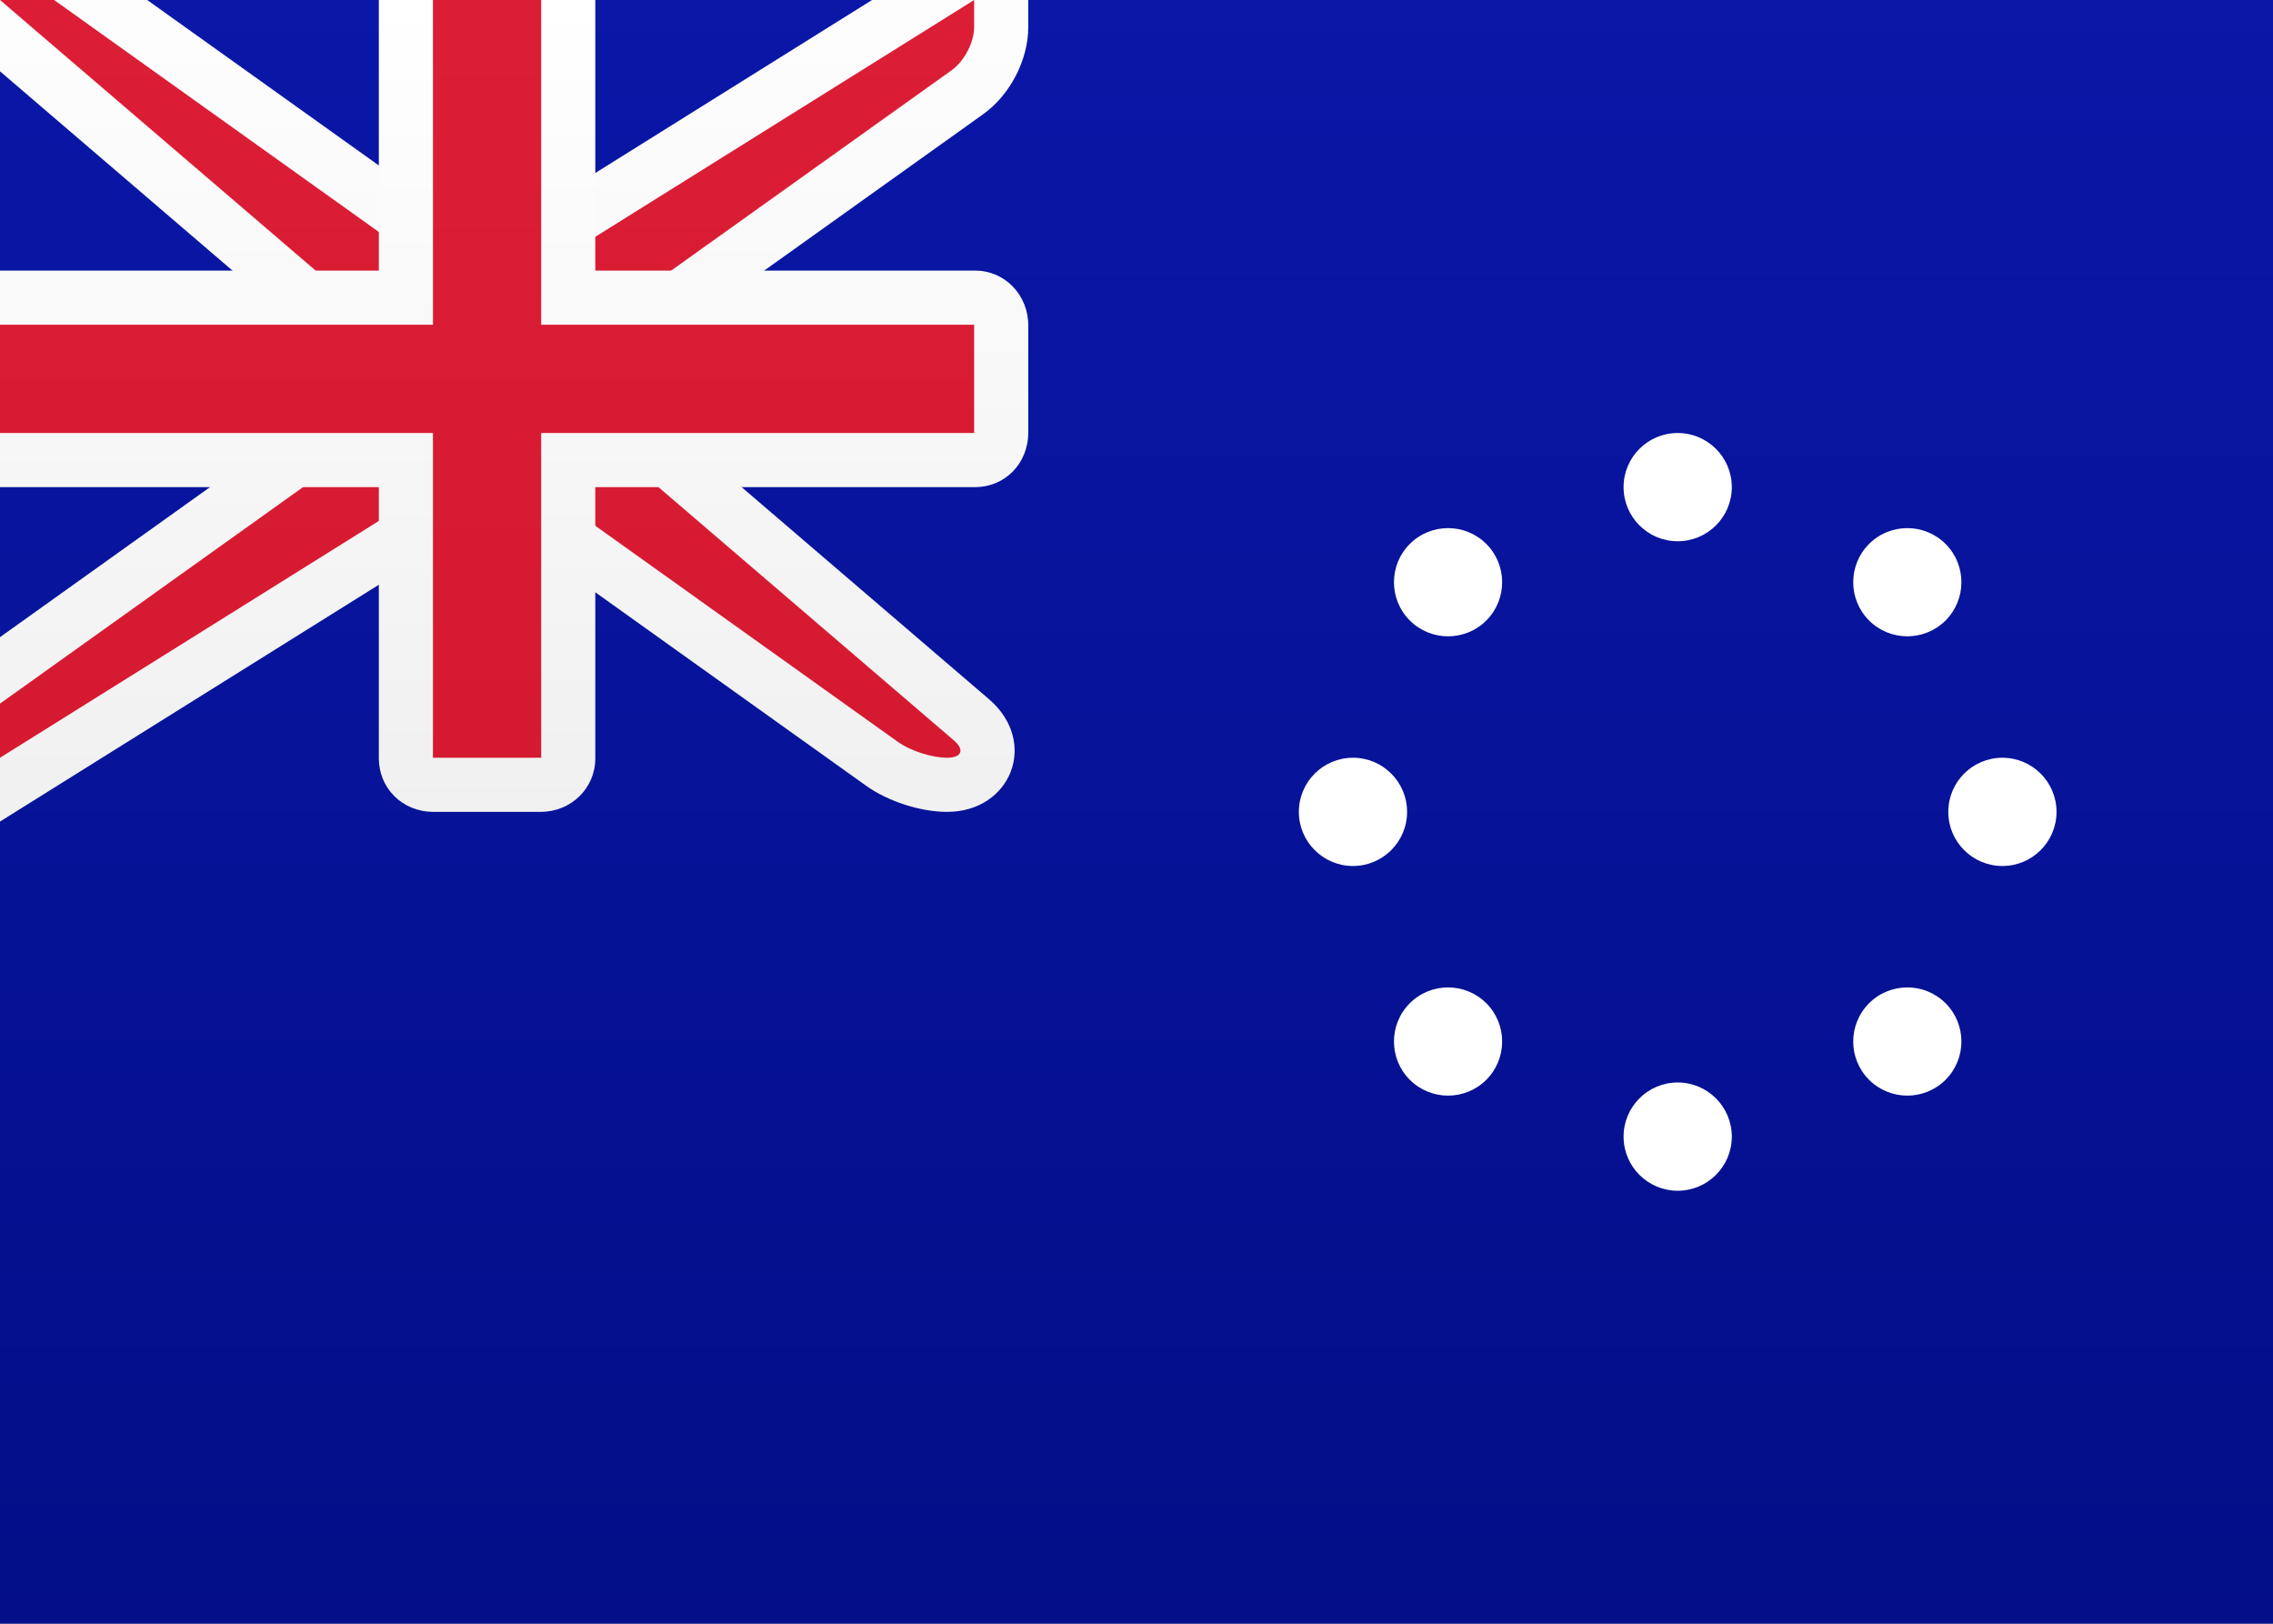
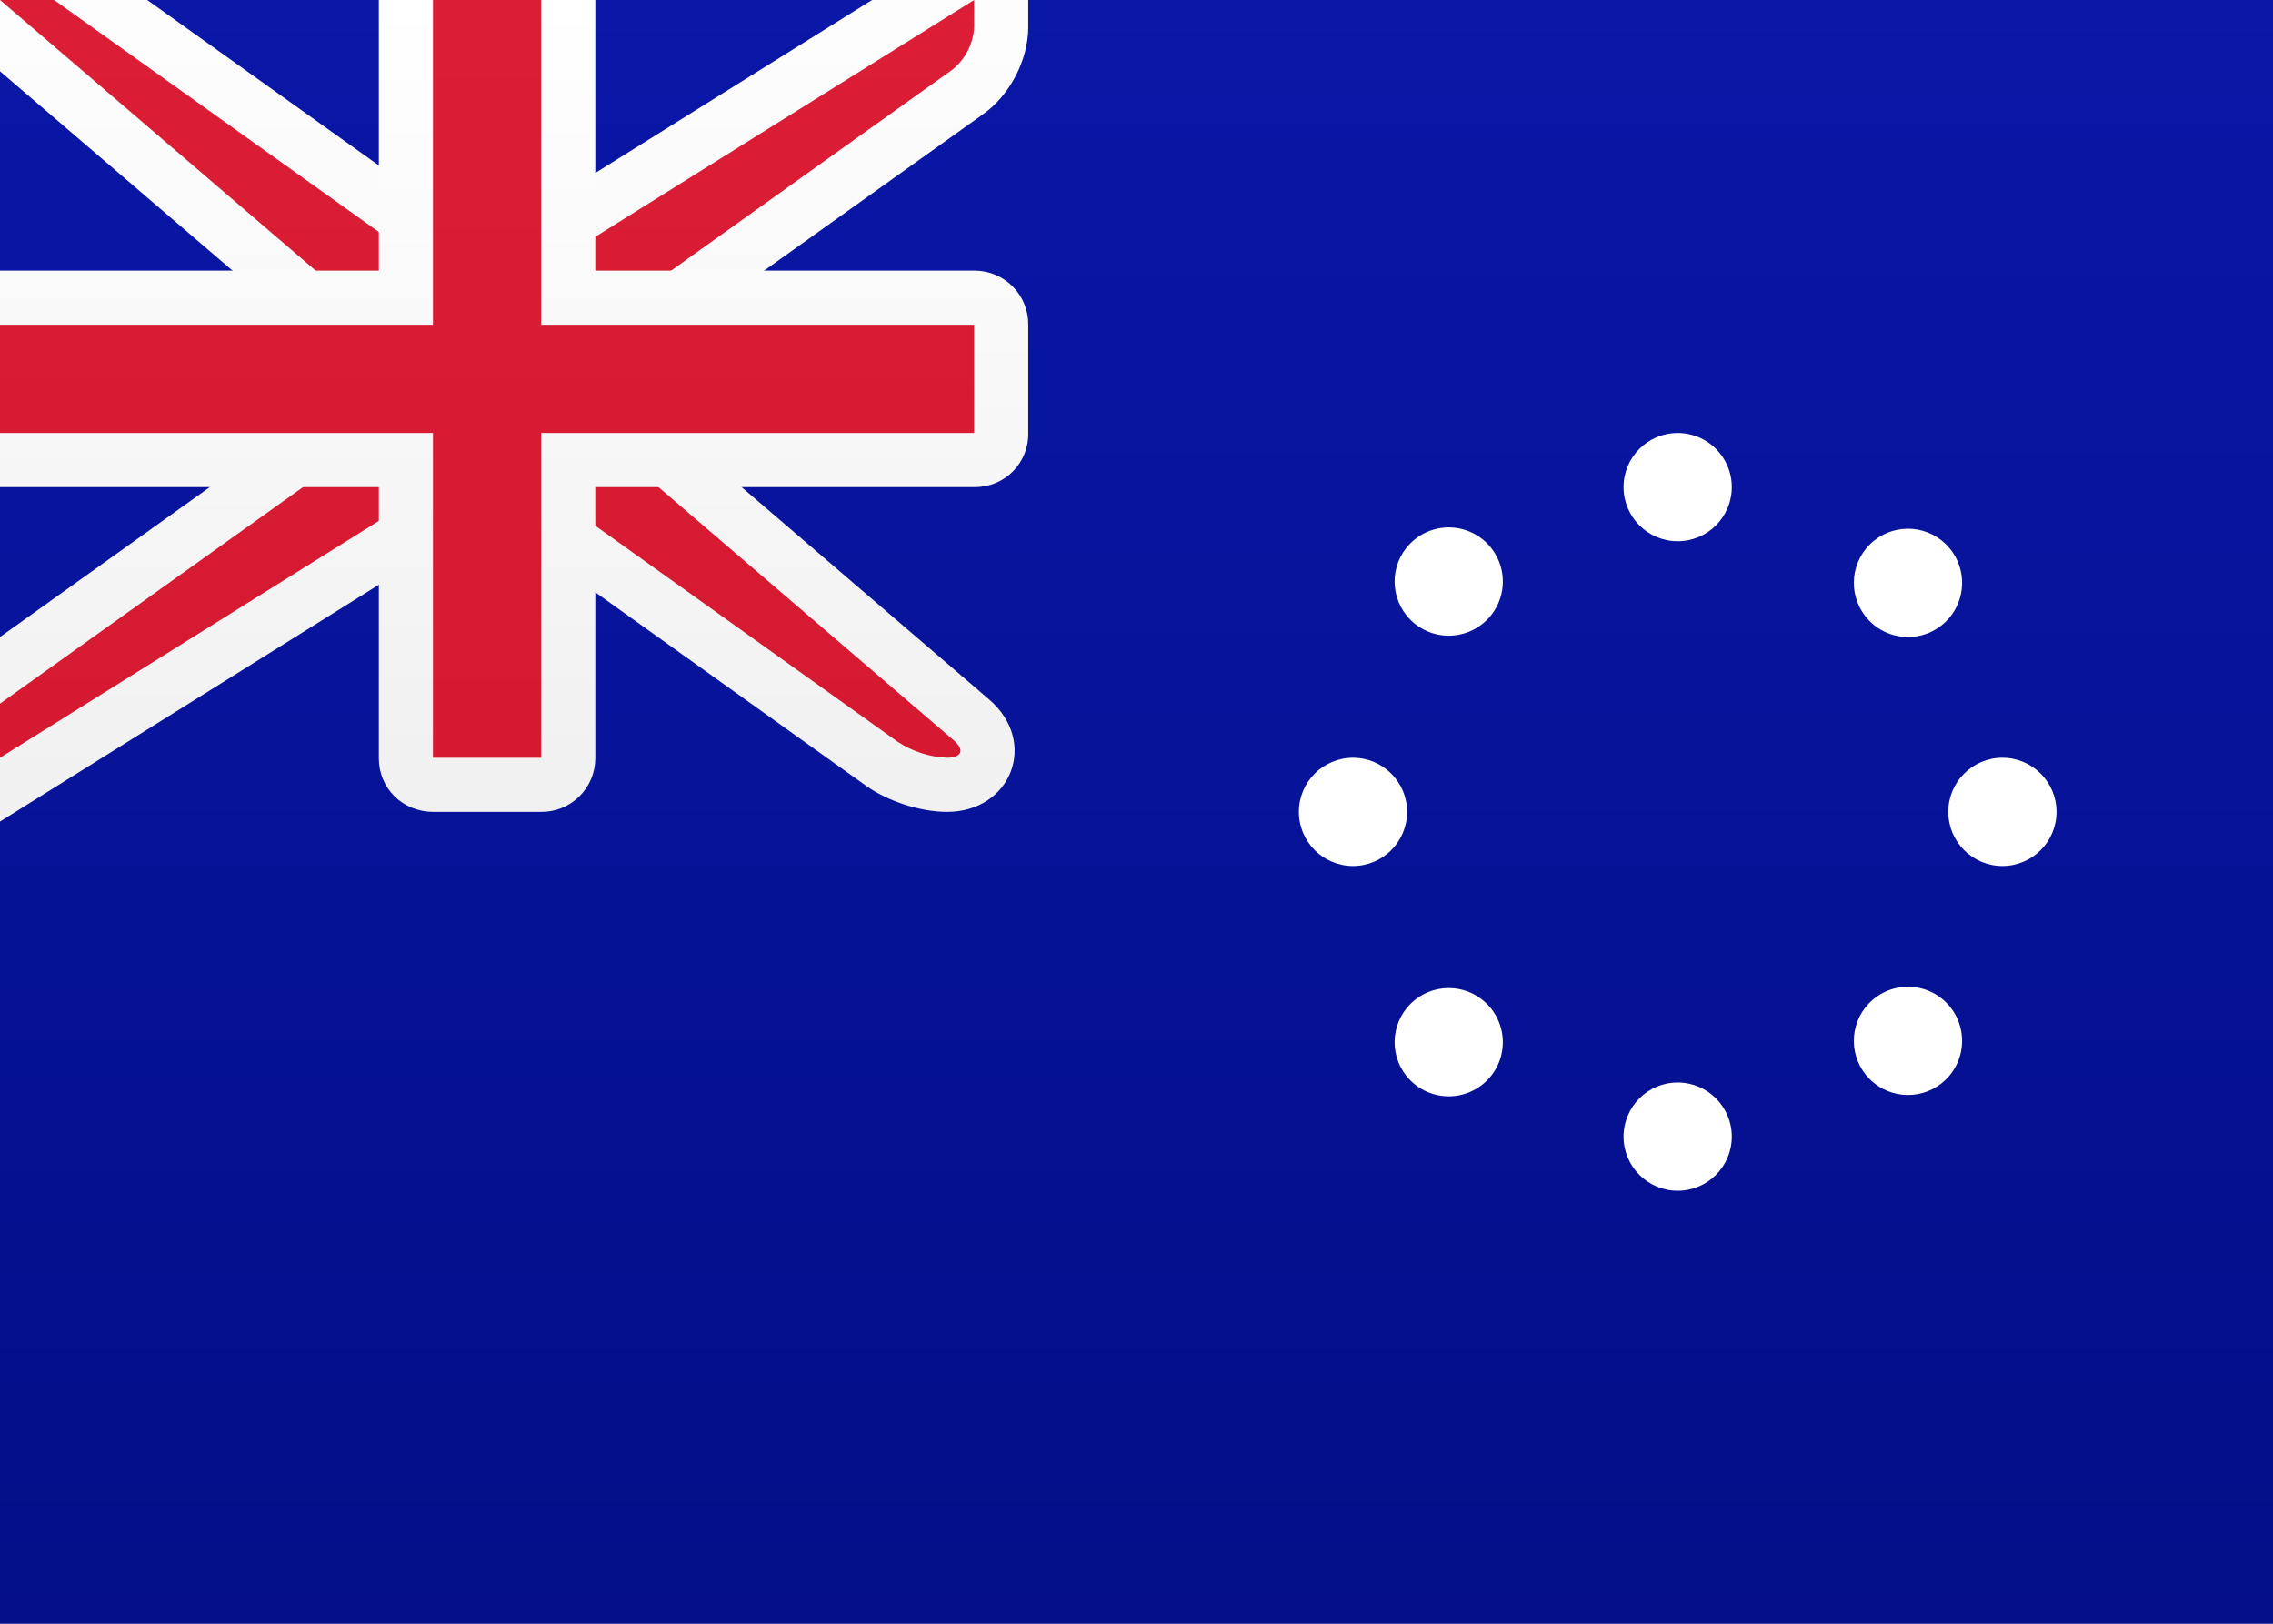
- <svg xmlns="http://www.w3.org/2000/svg" id="item" width="21px" height="15px" viewBox="0 0 21 15" version="1.1">
+ <svg xmlns="http://www.w3.org/2000/svg" width="21" height="15" viewBox="0 0 21 15">
  <defs>
-     <linearGradient x1="50%" y1="0%" x2="50%" y2="100%" id="linearGradient-1">
-       <stop stop-color="#FFFFFF" offset="0%" />
+     <linearGradient x1="50%" y1="0%" x2="50%" y2="100%" id="a">
+       <stop stop-color="#FFF" offset="0%" />
      <stop stop-color="#F0F0F0" offset="100%" />
    </linearGradient>
-     <linearGradient x1="50%" y1="0%" x2="50%" y2="100%" id="linearGradient-2">
+     <linearGradient x1="50%" y1="0%" x2="50%" y2="100%" id="b">
      <stop stop-color="#0A17A7" offset="0%" />
      <stop stop-color="#030E88" offset="100%" />
    </linearGradient>
-     <linearGradient x1="50%" y1="0%" x2="50%" y2="100%" id="linearGradient-3">
+     <linearGradient x1="50%" y1="0%" x2="50%" y2="100%" id="c">
      <stop stop-color="#DB1E36" offset="0%" />
      <stop stop-color="#D51931" offset="100%" />
    </linearGradient>
  </defs>
-   <g id="Symbols" stroke="none" stroke-width="1" fill="none" fill-rule="evenodd">
-     <g id="CK">
-       <rect id="FlagBackground" fill="url(#linearGradient-1)" x="0" y="0" width="21" height="15" />
-       <rect id="Mask-Copy" fill="url(#linearGradient-2)" x="0" y="0" width="21" height="15" />
-       <path d="M3,3.23 L-1.352,-0.5 L0.66,-0.5 L4.16,2 L4.857,2 L9.5,-0.902 L9.5,0.25 C9.5,0.553 9.333,0.877 9.082,1.056 L6,3.257 L6,3.77 L9.137,6.459 C9.599,6.855 9.341,7.5 8.75,7.5 C8.505,7.5 8.205,7.404 8.001,7.258 L4.84,5 L4.143,5 L-0.5,7.902 L-0.5,6.243 L3,3.743 L3,3.23 Z" id="Rectangle-36" fill="url(#linearGradient-1)" fill-rule="nonzero" />
-       <path d="M3.5,3 L-4.4408921e-16,7.10542736e-15 L0.5,7.10542736e-15 L4,2.5 L5,2.5 L9,7.10542736e-15 L9,0.25 C9,0.388 8.913,0.562 8.792,0.649 L5.5,3 L5.5,4 L8.812,6.839 C8.916,6.928 8.884,7 8.75,7 L8.75,7 C8.612,7 8.413,6.938 8.292,6.851 L5,4.5 L4,4.5 L-4.4408921e-16,7 L-4.4408921e-16,6.5 L3.5,4 L3.5,3 Z" id="Rectangle-36" fill="url(#linearGradient-3)" />
-       <path d="M-4.4408921e-16,2.5 L-4.4408921e-16,4.5 L3.5,4.5 L3.5,7.005 C3.5,7.278 3.714,7.5 4.005,7.5 L4.995,7.5 C5.274,7.5 5.5,7.284 5.5,7.005 L5.5,4.5 L9.01,4.5 C9.28,4.5 9.5,4.286 9.5,3.995 L9.5,3.005 C9.5,2.726 9.285,2.5 9.01,2.5 L5.5,2.5 L5.5,7.10542736e-15 L3.5,7.10542736e-15 L3.5,2.5 L-4.4408921e-16,2.5 Z" id="Rectangle-2" fill="url(#linearGradient-1)" />
-       <polygon id="Rectangle-36" fill="url(#linearGradient-3)" points="-4.4408921e-16 3 4 3 4 2.5 4 7.10542736e-15 5 7.10542736e-15 5 2.5 5 3 9 3 9 4 5 4 5 4.5 5 7 4 7 4 4.5 4 4 -4.4408921e-16 4" />
-       <path d="M15.5,5 C15.224,5 15,4.776 15,4.5 C15,4.224 15.224,4 15.5,4 C15.776,4 16,4.224 16,4.5 C16,4.776 15.776,5 15.5,5 Z M15.5,11 C15.224,11 15,10.776 15,10.5 C15,10.224 15.224,10 15.5,10 C15.776,10 16,10.224 16,10.5 C16,10.776 15.776,11 15.5,11 Z M13,7.5 C13,7.776 12.776,8 12.5,8 C12.224,8 12,7.776 12,7.5 C12,7.224 12.224,7 12.5,7 C12.776,7 13,7.224 13,7.5 Z M19,7.5 C19,7.776 18.776,8 18.5,8 C18.224,8 18,7.776 18,7.5 C18,7.224 18.224,7 18.5,7 C18.776,7 19,7.224 19,7.5 Z M13.732,9.268 C13.927,9.463 13.927,9.78 13.732,9.975 C13.537,10.17 13.22,10.17 13.025,9.975 C12.83,9.78 12.83,9.463 13.025,9.268 C13.22,9.073 13.537,9.073 13.732,9.268 Z M17.975,5.025 C18.17,5.22 18.17,5.537 17.975,5.732 C17.78,5.927 17.463,5.927 17.268,5.732 C17.073,5.537 17.073,5.22 17.268,5.025 C17.463,4.83 17.78,4.83 17.975,5.025 Z M17.268,9.268 C17.463,9.073 17.78,9.073 17.975,9.268 C18.17,9.463 18.17,9.78 17.975,9.975 C17.78,10.17 17.463,10.17 17.268,9.975 C17.073,9.78 17.073,9.463 17.268,9.268 Z M13.025,5.025 C13.22,4.83 13.537,4.83 13.732,5.025 C13.927,5.22 13.927,5.537 13.732,5.732 C13.537,5.927 13.22,5.927 13.025,5.732 C12.83,5.537 12.83,5.22 13.025,5.025 Z" id="Combined-Shape" fill="#FFFFFF" />
-     </g>
+   <g fill="none" fill-rule="evenodd">
+     <path fill="url(#a)" d="M0 0h21v15H0z" />
+     <path fill="url(#b)" d="M0 0h21v15H0z" />
+     <path d="M3 3.23-1.352-.5H.66L4.16 2h.697L9.5-.902V.25c0 .303-.167.627-.418.806L6 3.257v.513l3.137 2.69c.462.395.204 1.04-.387 1.04-.245 0-.545-.096-.75-.242L4.84 5h-.697L-.5 7.902v-1.66l3.5-2.5V3.23Z" fill="url(#a)" fill-rule="nonzero" />
+     <path d="M3.5 3 0 0h.5L4 2.5h1L9 0v.25a.537.537 0 0 1-.208.399L5.5 3v1l3.312 2.839c.104.089.072.161-.062.161a.898.898 0 0 1-.458-.149L5 4.5H4L0 7v-.5L3.5 4V3Z" fill="url(#c)" />
+     <path d="M0 2.5v2h3.5v2.505c0 .273.214.495.505.495h.99a.496.496 0 0 0 .505-.495V4.5h3.51a.49.49 0 0 0 .49-.505v-.99a.495.495 0 0 0-.49-.505H5.5V0h-2v2.5H0Z" fill="url(#a)" />
+     <path fill="url(#c)" d="M0 3h4V0h1v3h4v1H5v3H4V4H0z" />
+     <path d="M15.5 5a.5.5 0 1 1 0-1 .5.5 0 0 1 0 1Zm0 6a.5.5 0 1 1 0-1 .5.5 0 0 1 0 1ZM13 7.5a.5.5 0 1 1-1 0 .5.5 0 0 1 1 0Zm6 0a.5.5 0 1 1-1 0 .5.5 0 0 1 1 0Zm-5.268 1.768a.5.5 0 1 1-.707.707.5.5 0 0 1 .707-.707Zm4.243-4.243a.5.5 0 1 1-.707.707.5.5 0 0 1 .707-.707Zm-.707 4.243a.5.5 0 1 1 .707.707.5.5 0 0 1-.707-.707Zm-4.243-4.243a.5.5 0 1 1 .707.707.5.5 0 0 1-.707-.707Z" fill="#FFF" />
  </g>
</svg>
